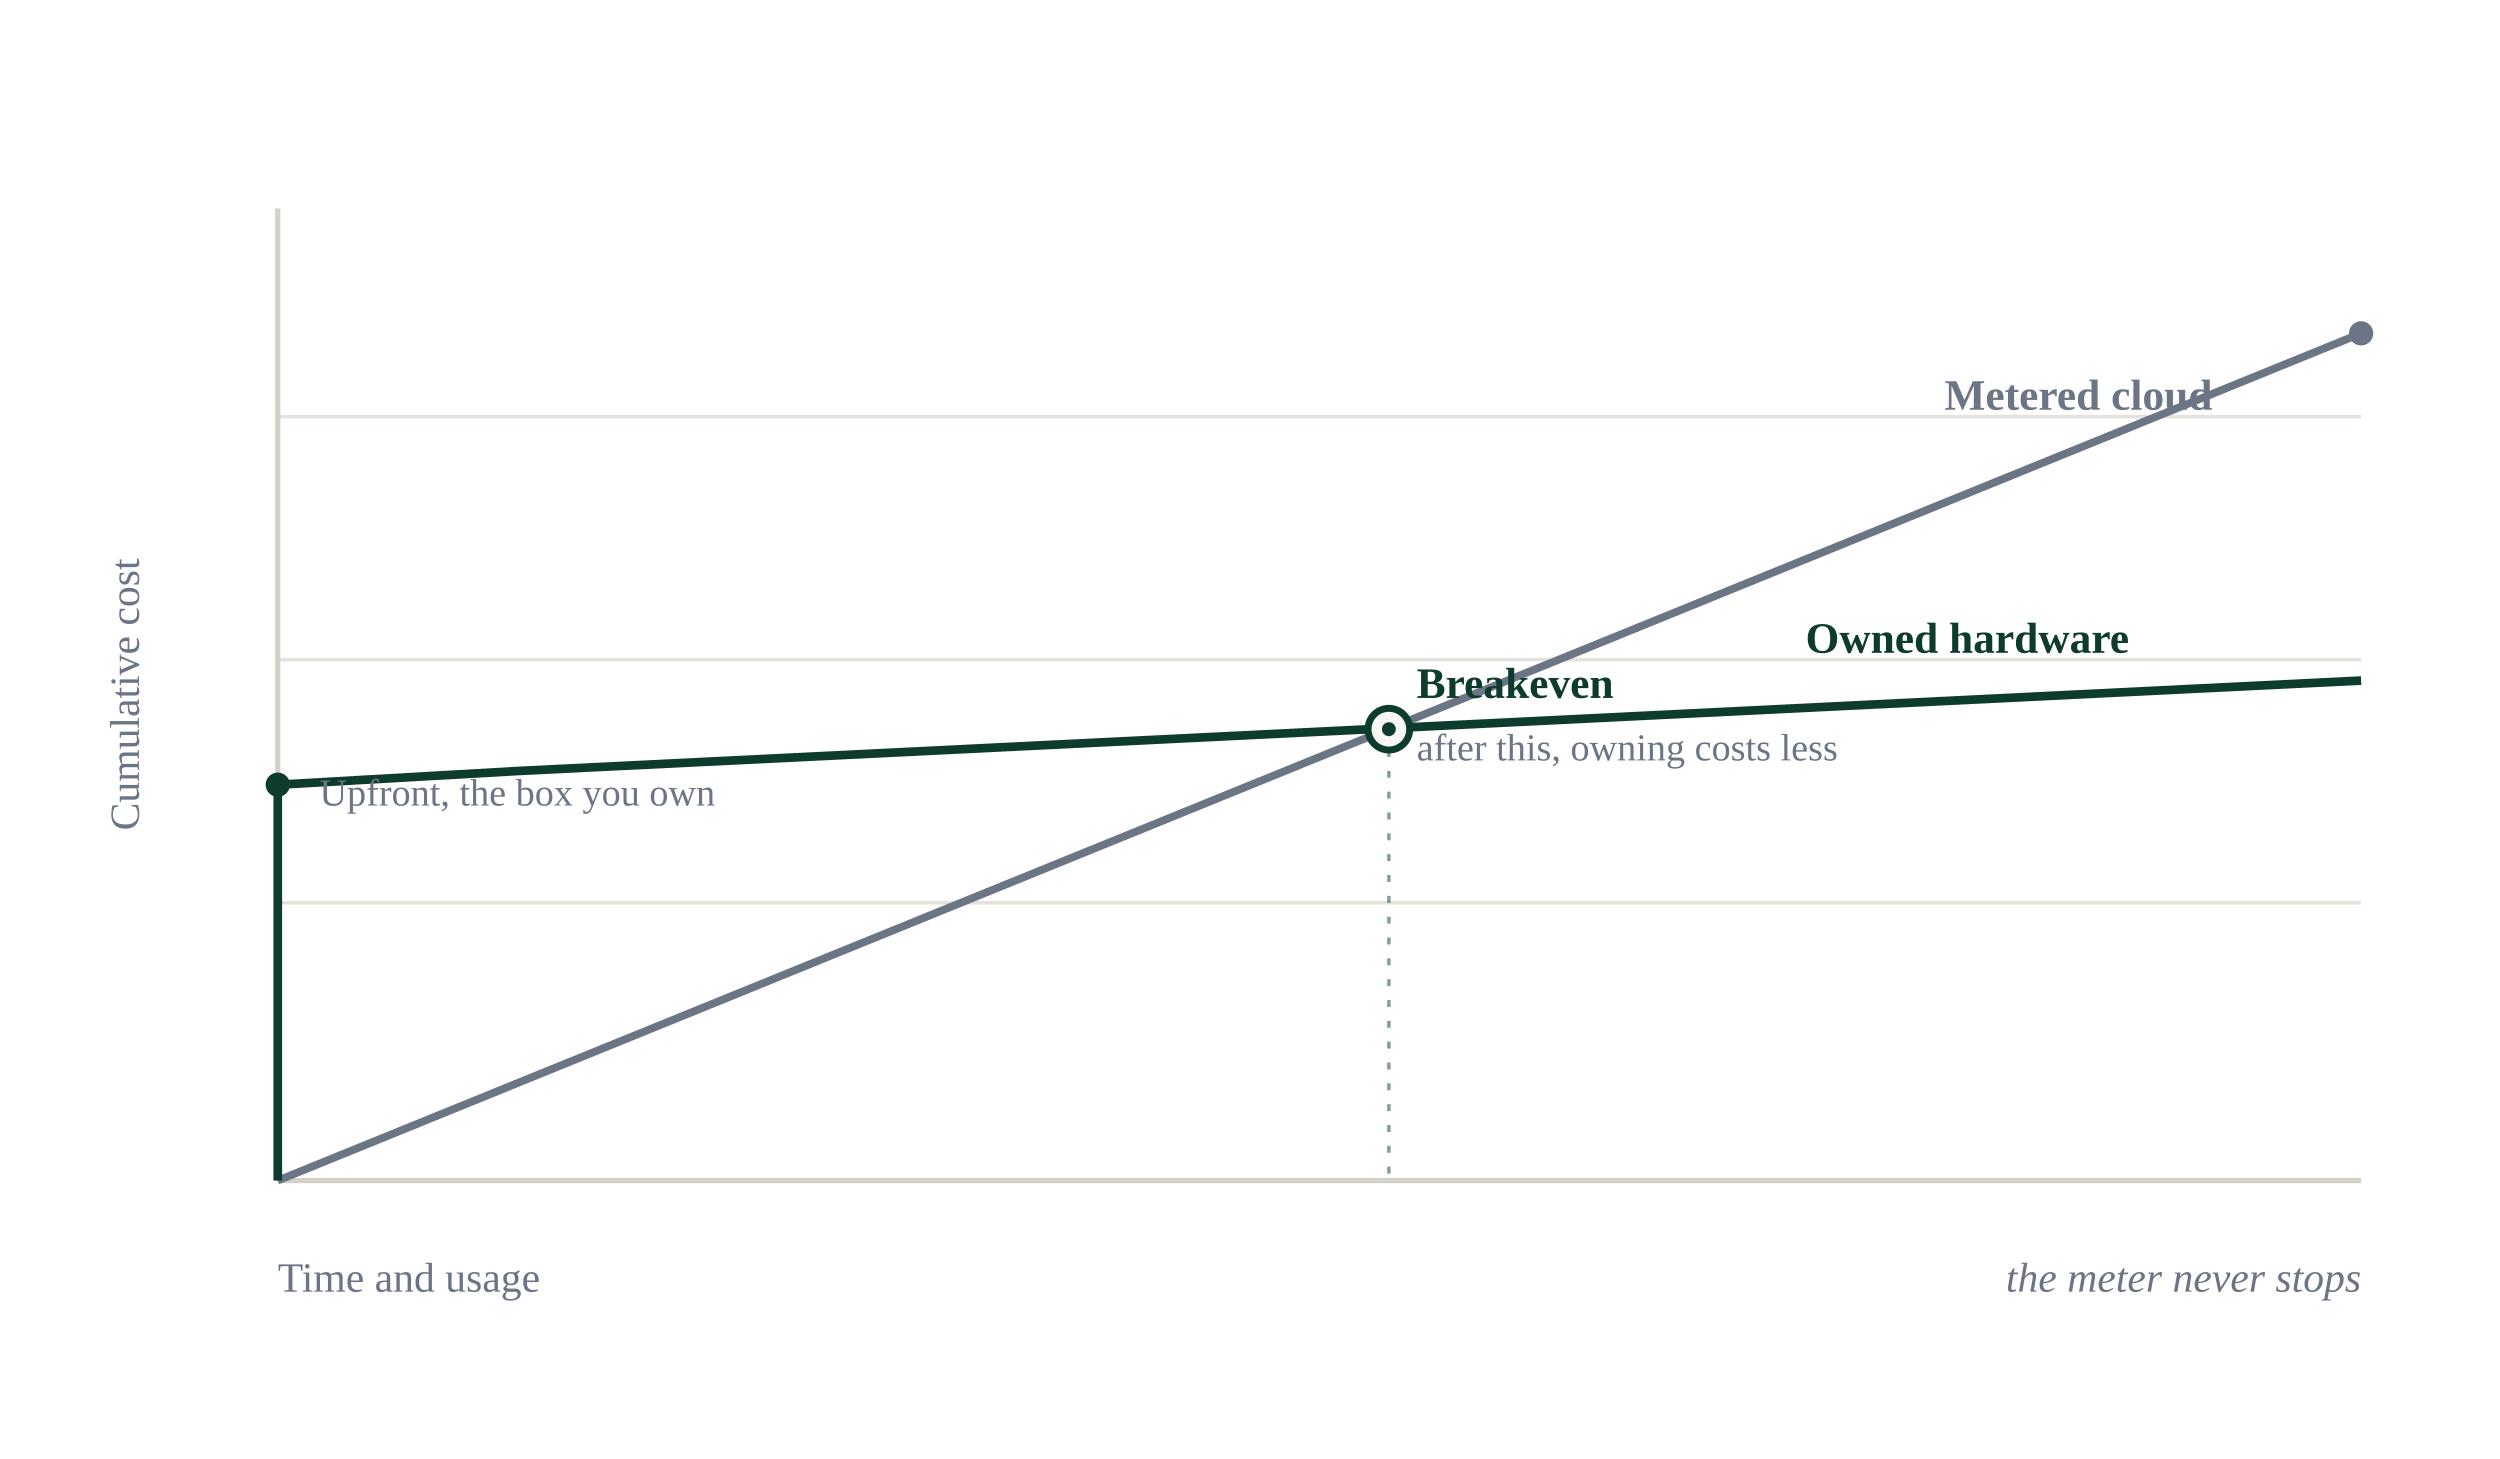
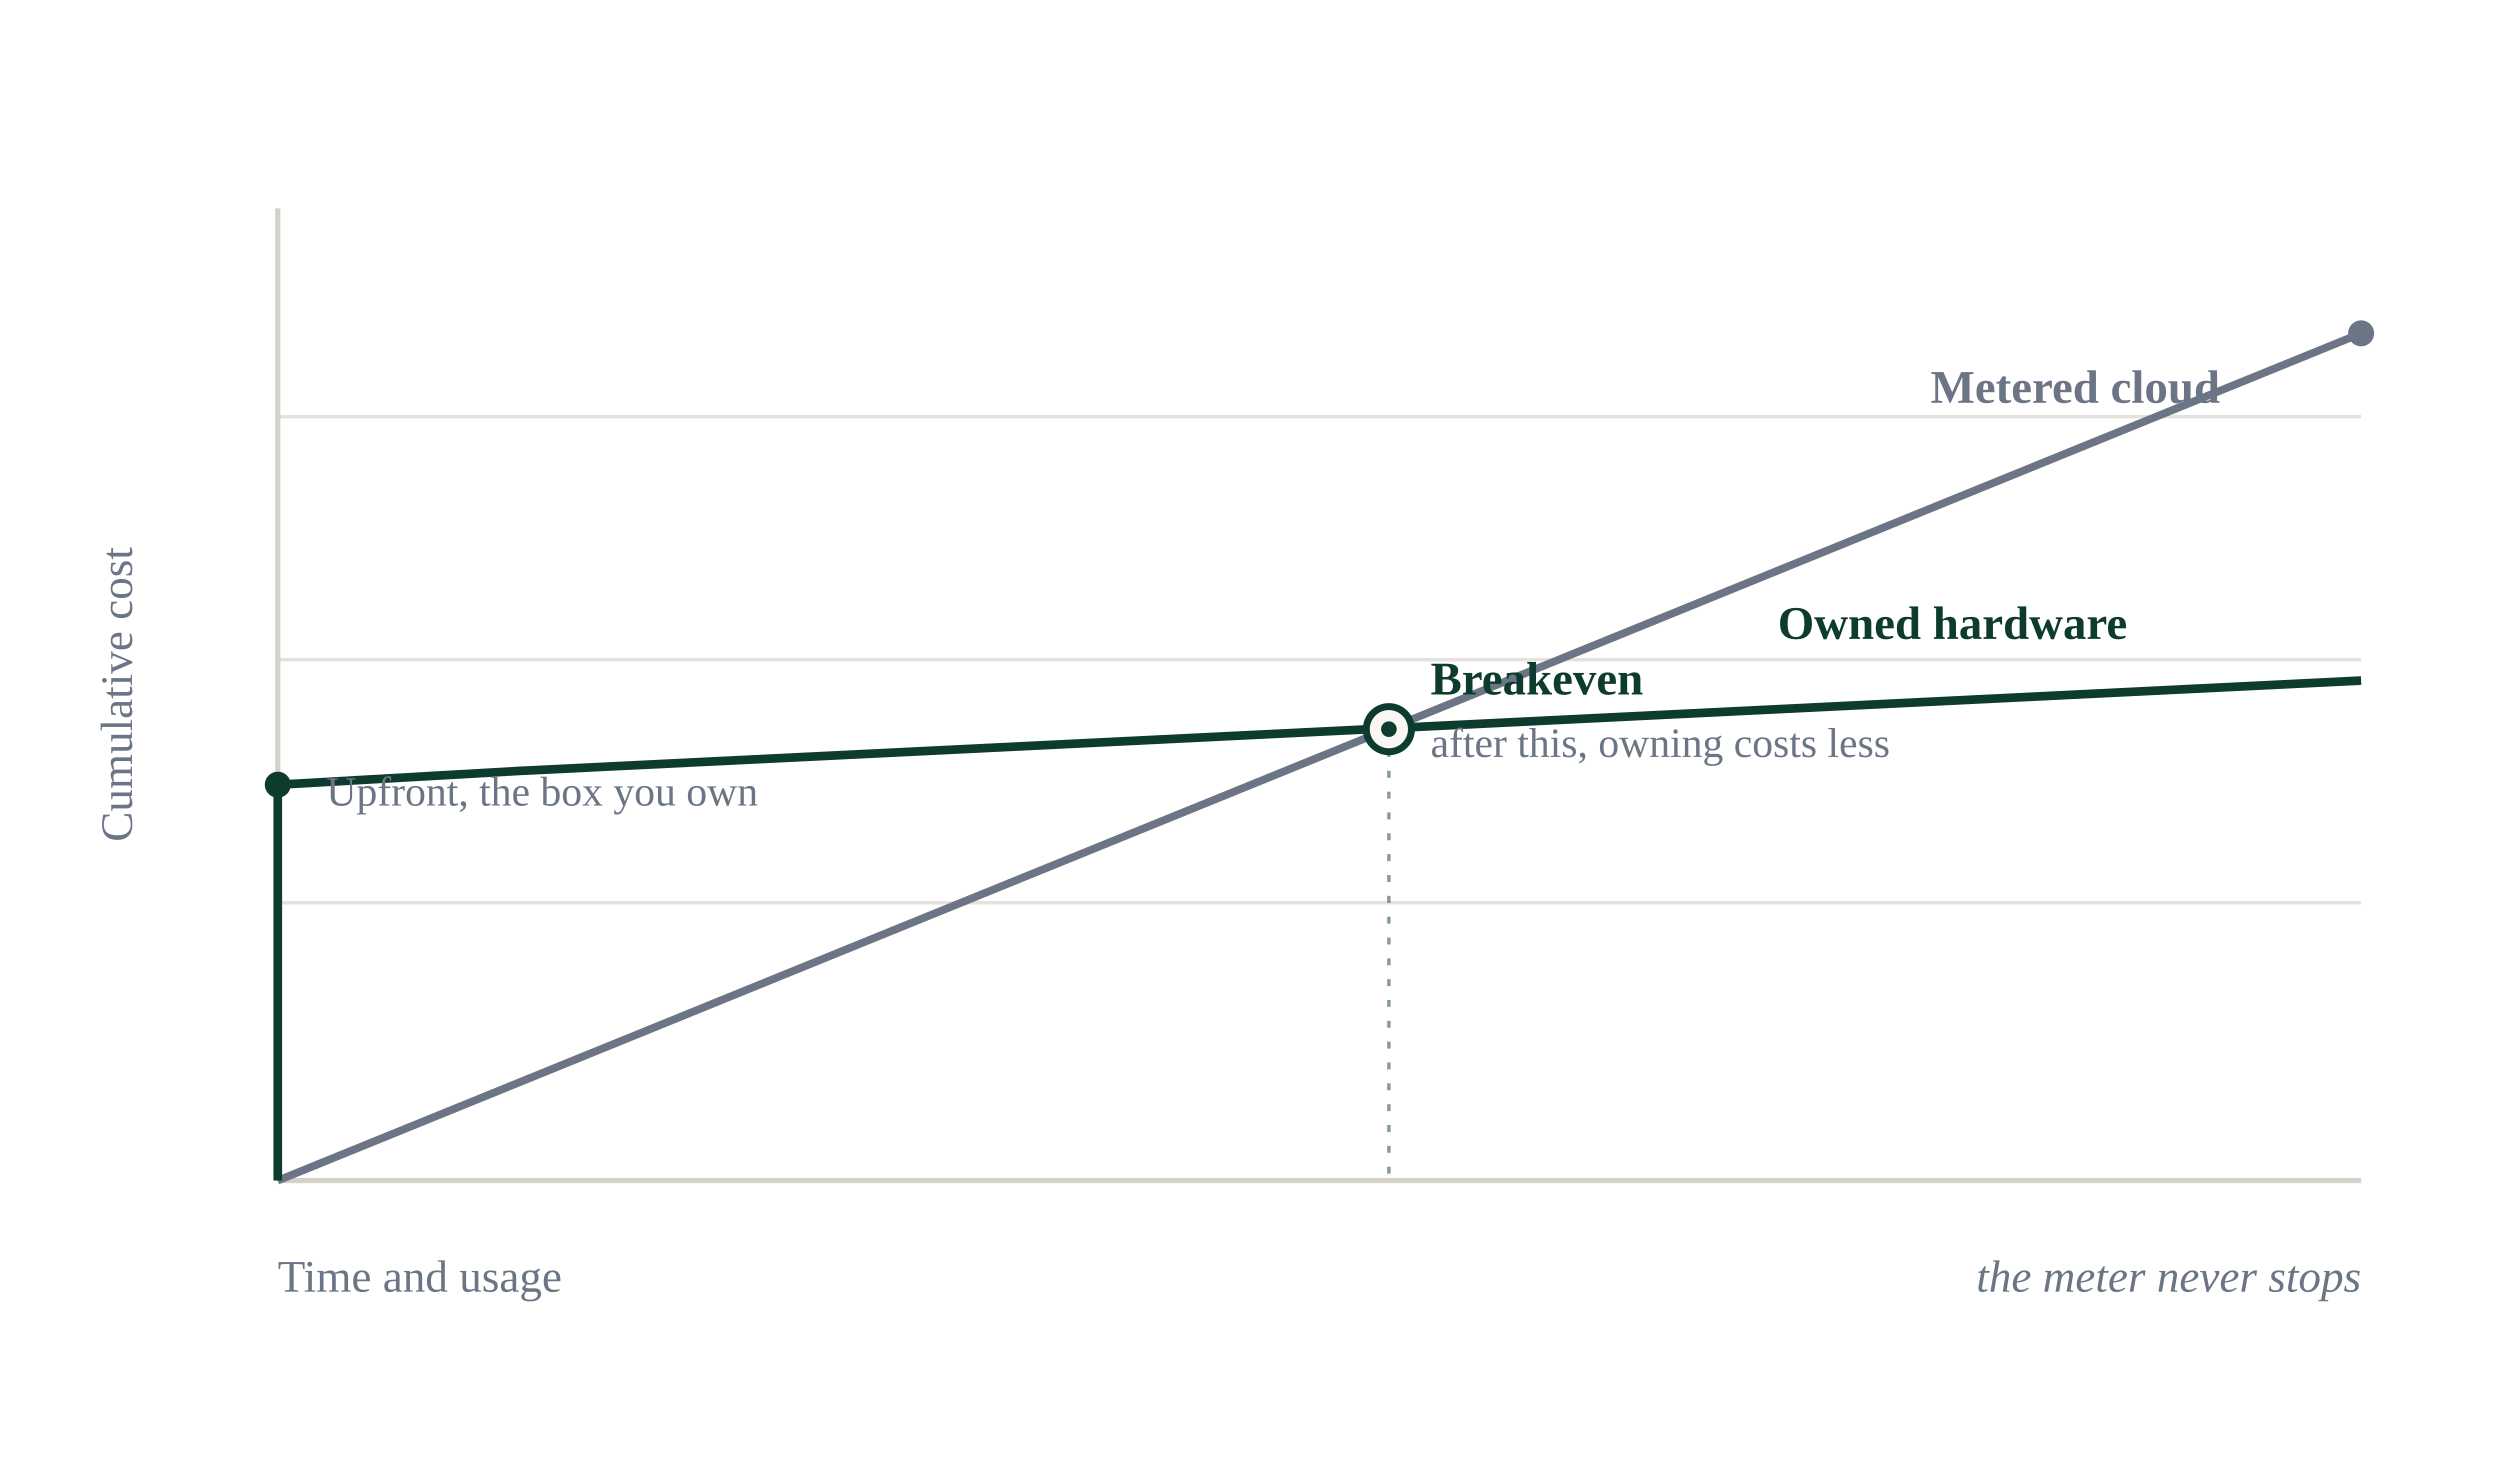
<svg xmlns="http://www.w3.org/2000/svg" viewBox="0 0 720 420" role="img" aria-labelledby="cc-title cc-desc" fill="none" class="diagram diagram--crossover">
  <g class="d-faint" stroke="#e4e2dc" stroke-width="1">
    <line x1="80" y1="120" x2="680" y2="120" />
    <line x1="80" y1="190" x2="680" y2="190" />
    <line x1="80" y1="260" x2="680" y2="260" />
  </g>
  <g class="d-axis" stroke="#d4d1c9" stroke-width="1.5">
    <line x1="80" y1="60" x2="80" y2="340" />
    <line x1="80" y1="340" x2="680" y2="340" />
  </g>
-   <text x="80" y="372" font-size="12" fill="#6b7585" class="d-muted">Time and usage</text>
-   <text x="680" y="372" text-anchor="end" font-size="12" fill="#6b7585" class="d-muted" font-style="italic">the meter never stops</text>
-   <g transform="translate(40 200) rotate(-90 0 0)">
-     <text x="0" y="0" text-anchor="middle" font-size="12" fill="#6b7585" class="d-muted">Cumulative cost</text>
+   <text x="80" y="372" font-size="13" fill="#6b7585" class="d-muted">Time and usage</text>
+   <text x="680" y="372" text-anchor="end" font-size="13" fill="#6b7585" class="d-muted" font-style="italic">the meter never stops</text>
+   <g transform="translate(38 200) rotate(-90 0 0)">
+     <text x="0" y="0" text-anchor="middle" font-size="13" fill="#6b7585" class="d-muted">Cumulative cost</text>
  </g>
-   <path class="d-grey" d="M80 340 L680 96" stroke="#6b7585" stroke-width="2.25" />
-   <circle class="d-grey-dot" cx="680" cy="96" r="3.5" fill="#6b7585" />
-   <path class="d-accent-line" d="M80 340 L80 226 L150 222 L680 196" stroke="#0d3b2e" stroke-width="2.5" fill="none" />
+   <path class="d-grey" d="M80 340 L680 96" stroke="#6b7585" stroke-width="2.25" fill="none" />
+   <circle class="d-grey-dot" cx="680" cy="96" r="3.75" fill="#6b7585" />
+   <path class="d-accent-line" d="M80 340 L80 226 L150 222 L680 196" stroke="#0d3b2e" stroke-width="2.5" fill="none" stroke-linejoin="round" />
  <g class="d-accent" fill="#0d3b2e">
-     <circle cx="80" cy="226" r="3.5" />
+     <circle cx="80" cy="226" r="3.75" />
  </g>
-   <text x="92" y="232" font-size="11" fill="#6b7585" class="d-muted">Upfront, the box you own</text>
+   <text x="94" y="232" font-size="12" fill="#6b7585" class="d-muted">Upfront, the box you own</text>
  <g class="d-cross">
-     <circle cx="400" cy="210" r="6" fill="#f8f7f4" stroke="#0d3b2e" stroke-width="2" class="d-accent-ring" />
-     <circle cx="400" cy="210" r="2" fill="#0d3b2e" class="d-accent" />
    <line x1="400" y1="210" x2="400" y2="340" stroke="#0d3b2e" stroke-width="1" stroke-dasharray="2 4" opacity="0.5" class="d-accent-dash" />
-     <text x="408" y="201" font-size="12.5" font-weight="600" fill="#0d3b2e" class="d-accent-text">Breakeven</text>
-     <text x="408" y="219" font-size="11" fill="#6b7585" class="d-muted">after this, owning costs less</text>
+     <circle cx="400" cy="210" r="6.5" fill="#f8f7f4" stroke="#0d3b2e" stroke-width="2" class="d-accent-ring" />
+     <circle cx="400" cy="210" r="2.25" fill="#0d3b2e" class="d-accent" />
+     <text x="412" y="200" font-size="13.5" font-weight="600" fill="#0d3b2e" class="d-accent-text">Breakeven</text>
+     <text x="412" y="218" font-size="12" fill="#6b7585" class="d-muted">after this, owning costs less</text>
  </g>
-   <g font-size="12.5" font-weight="600">
-     <text x="560" y="118" fill="#6b7585" class="d-muted">Metered cloud</text>
-     <text x="520" y="188" fill="#0d3b2e" class="d-accent-text">Owned hardware</text>
+   <g font-size="13.5" font-weight="600">
+     <text x="556" y="116" fill="#6b7585" class="d-muted">Metered cloud</text>
+     <text x="512" y="184" fill="#0d3b2e" class="d-accent-text">Owned hardware</text>
  </g>
</svg>
